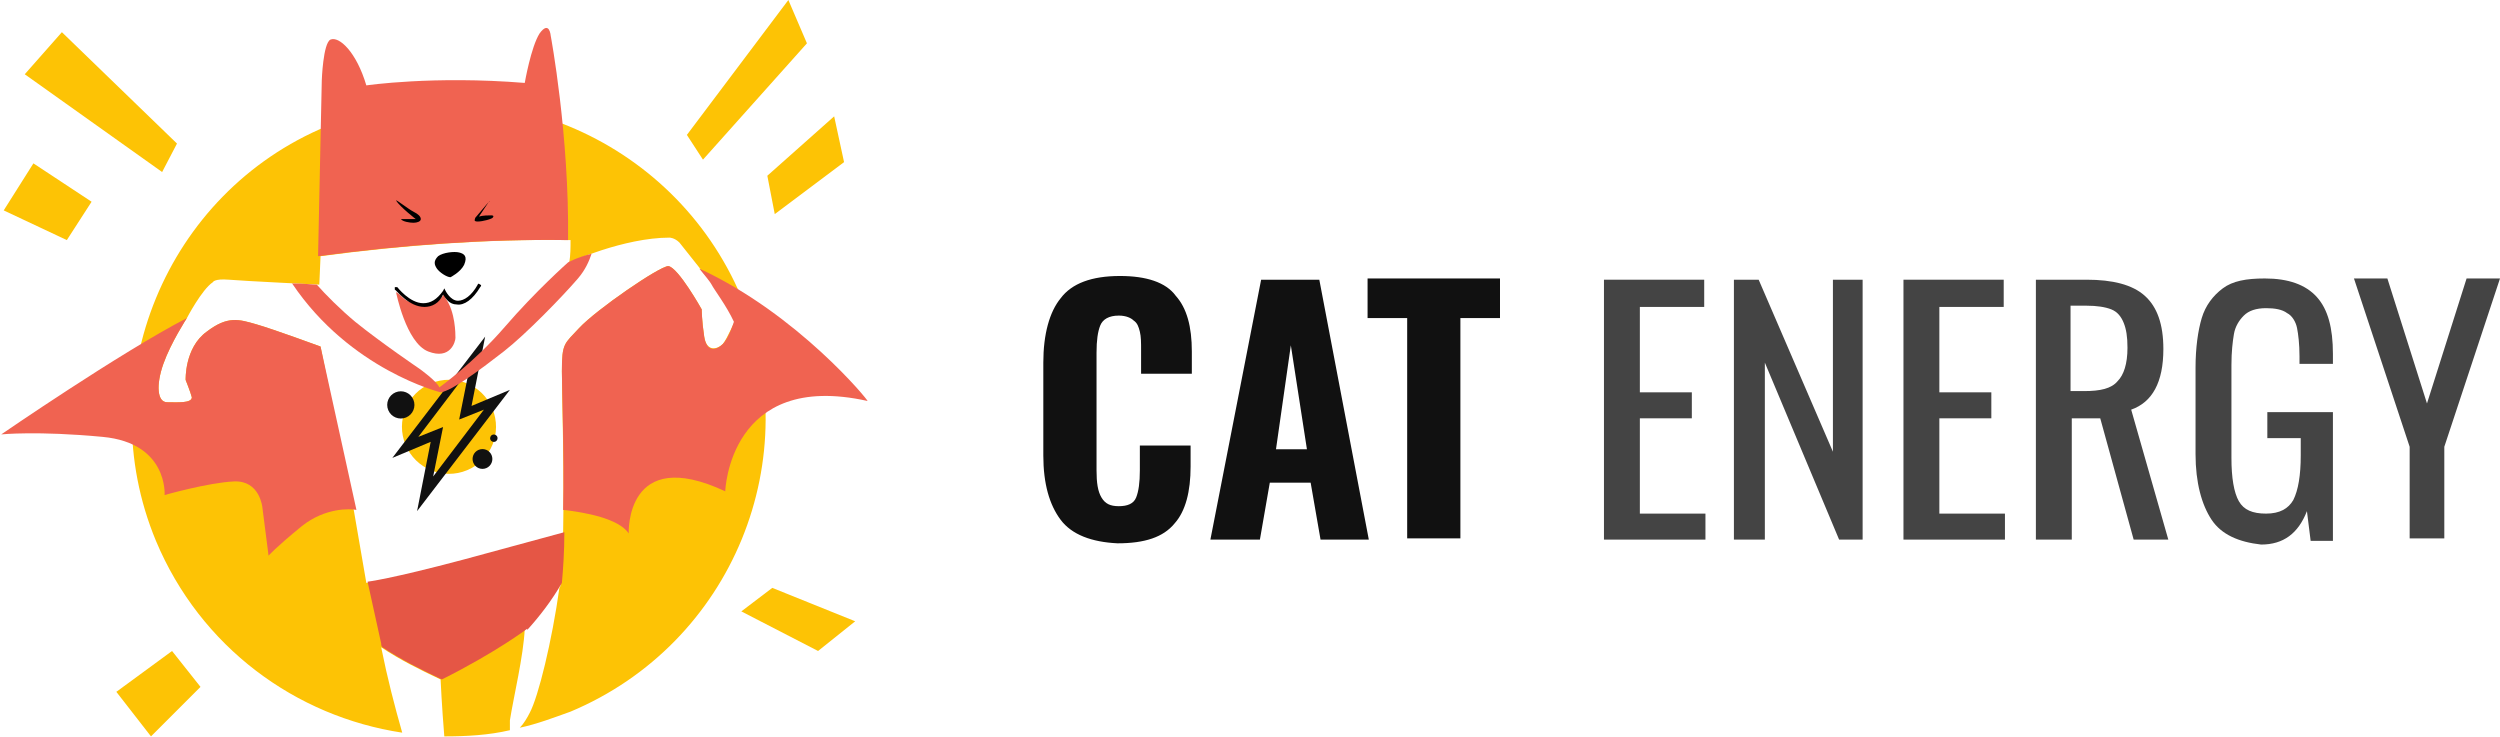
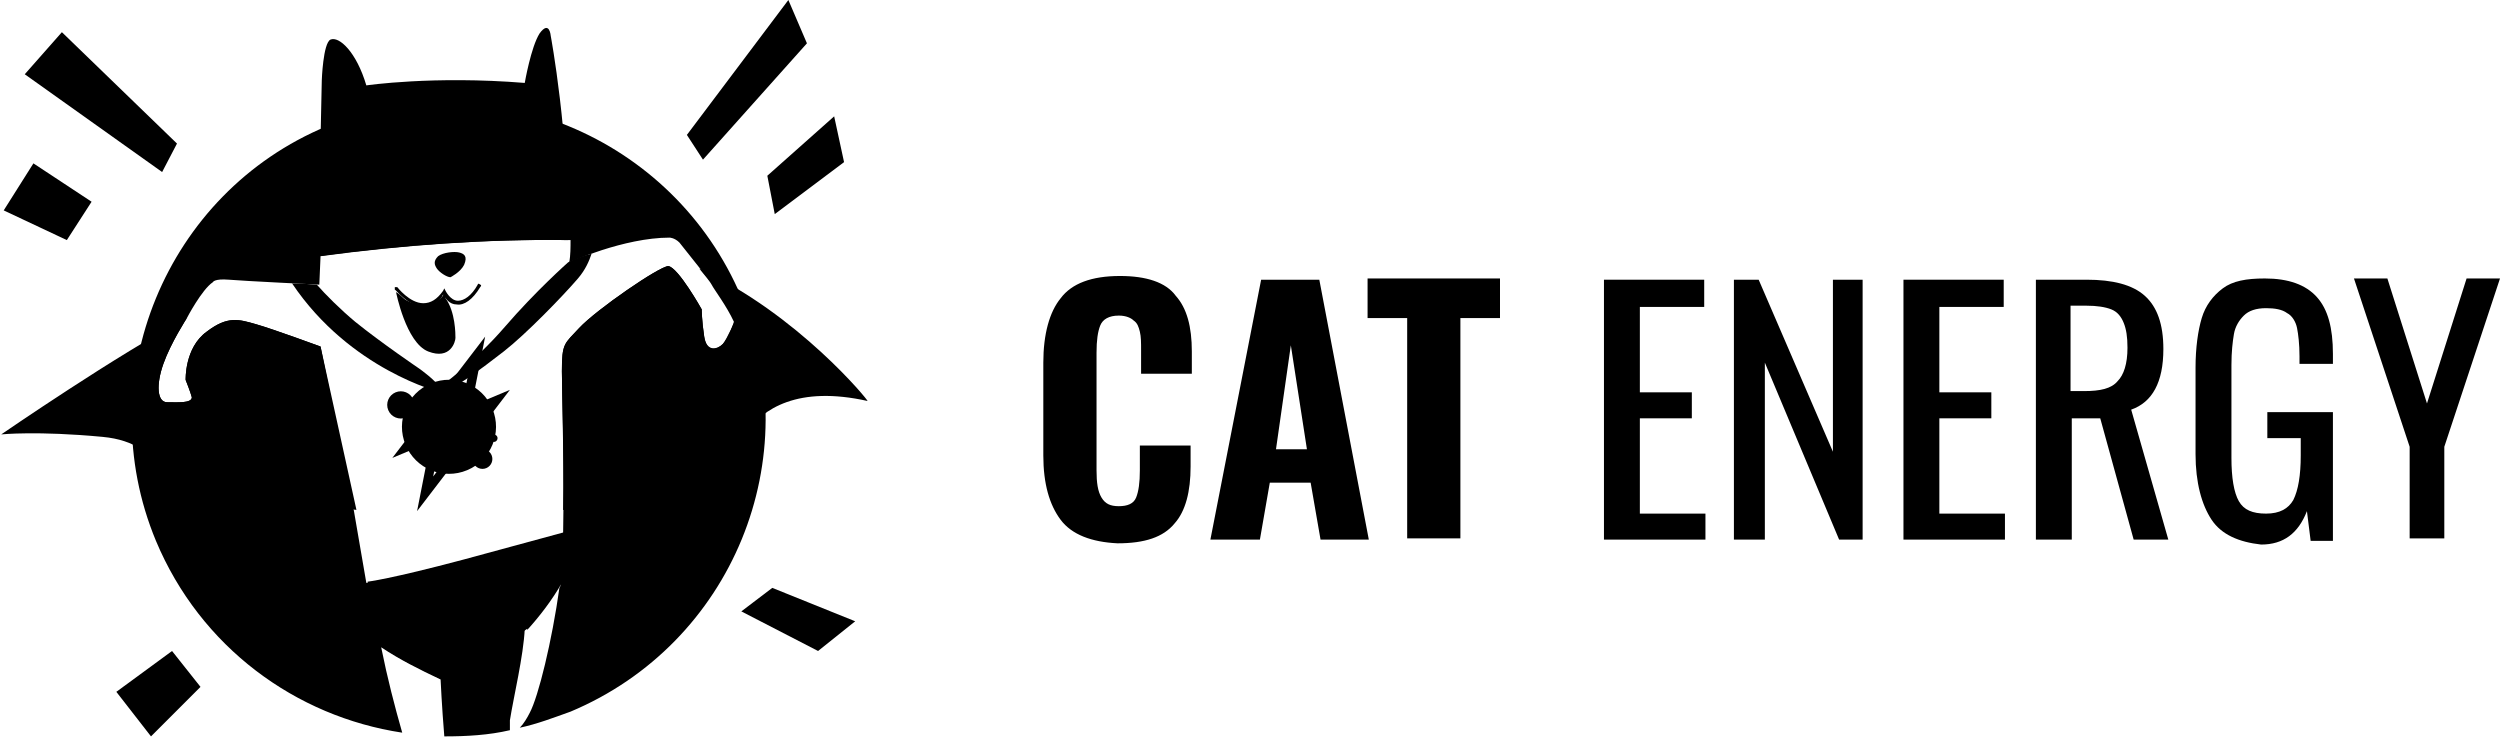
<svg xmlns="http://www.w3.org/2000/svg" version="1.1" id="Layer_1" x="0px" y="0px" viewBox="0 0 202 59.5" style="enable-background:new 0 0 202 59.5;" xml:space="preserve">
-   <style type="text/css">
-     .st0 {
-       fill: #FDC305;
-     }
-     .st1 {
-       fill: #F06351;
-     }
-     .st2 {
-       fill: #E55645;
-     }
-     .st3 {
-       fill: #111111;
-     }
-     .st4 {
-       fill: #444444;
-     }
-   </style>
-   <path class="st0" d="M59.9,24c-5.5-13-20.5-19.2-33.5-13.8S7.2,30.7,12.6,43.7c3.6,8.6,11.3,14.2,19.9,15.5   c-0.6-2.1-1.2-4.4-1.7-6.9c1.5,1,3.1,1.8,4.8,2.6c0,0,0,0,0,0c0,0,0.1,2.2,0.3,4.6c1.8,0,3.6-0.1,5.3-0.5c0-0.2,0-0.4,0-0.8   c0.3-1.9,1.1-5.2,1.2-7.4c1.1-1.1,2.1-2.3,2.9-3.7c0,0,0,0,0,0c0,0.1,0,0.3-0.1,0.4c-0.6,4.3-1.7,8.8-2.4,10.1   c-0.2,0.4-0.5,0.9-0.8,1.2c1.4-0.3,2.7-0.8,4.1-1.3C59.2,52,65.3,37,59.9,24z M58.4,27.8c-0.4,0.4-1.3,0.7-1.5-0.6S56.7,25,56.7,25   s-1.9-3.4-2.7-3.5c-0.7,0-5.8,3.5-7.2,5c-1.2,1.3-1.4,1.2-1.4,3.5c0,1.7,0.2,8.2,0.1,13.1v0v0c0,0-2.2,0.6-8.1,2.2   c-6,1.6-7.8,1.8-7.8,1.8l-1-5.8c0,0,0,0,0,0c0,0,0,0,0,0c0,0,0,0,0,0c0,0,0,0,0,0c0,0,0,0,0,0c0,0,0,0,0,0L25.9,28   c0,0-3.8-1.4-5.2-1.8c-1.4-0.4-2.3-0.7-4,0.6c-1.8,1.3-1.7,3.9-1.7,3.9s0.4,1,0.5,1.4c0,0.5-1.2,0.4-2,0.4s-0.9-1.4-0.3-3.1   c0.6-1.7,1.9-3.7,1.9-3.7s1.2-2.3,2.1-2.9c0,0,0.1-0.3,1.3-0.2c1.1,0.1,7.3,0.4,7.3,0.4l0.1-2.3c6.7-0.9,13.5-1.4,20.2-1.3   c0,0.6,0,1.2-0.1,1.8c0,0,4.4-2,8.1-2c0,0,0.4,0,0.8,0.4c0.3,0.4,2.4,3,2.7,3.4c0.2,0.4,1.2,1.7,1.8,3C59.3,26,58.8,27.3,58.4,27.8z   " />
-   <path class="st1" d="M56.5,21.7c0.5,0.6,0.9,1.1,1,1.3c0.2,0.4,1.2,1.7,1.8,3c0,0-0.4,1.3-0.9,1.8s-1.3,0.7-1.5-0.6S56.7,25,56.7,25   s-1.9-3.4-2.7-3.5c-0.7,0-5.8,3.5-7.2,5c-1.2,1.3-1.4,1.2-1.4,3.5c0,1.5,0.2,6.6,0.1,11.2c1.8,0.2,4.5,0.7,5.3,1.9   c0,0-0.3-7.2,7.8-3.4c0,0,0.3-9.8,11.5-7.3C70.2,32.4,64.5,25.4,56.5,21.7z" />
-   <path class="st1" d="M45.9,19.4c0.1-8.5-1.4-16.5-1.4-16.5s-0.1-1.3-0.9-0.2c-0.7,1.1-1.2,4-1.2,4C35,6.1,29.6,6.9,29.6,6.9   c-0.8-2.7-2.2-4-2.9-3.7C26.1,3.5,26,6.5,26,6.5l-0.3,14.2C32.4,19.8,39.2,19.3,45.9,19.4z" />
-   <path class="st2" d="M45.4,47.1c0.1-1.1,0.2-2.5,0.2-4.1c0,0-2.2,0.6-8.1,2.2c-6,1.6-7.8,1.8-7.8,1.8l1.1,5c0,0.1,0,0.2,0.1,0.3   c1.5,1,3.1,1.8,4.8,2.6c4.4-2.2,6.9-4.1,6.9-4.1c0,0,0,0,0,0.1C43.6,49.8,44.6,48.5,45.4,47.1z" />
+   <path d="M59.9,24c-5.5-13-20.5-19.2-33.5-13.8S7.2,30.7,12.6,43.7c3.6,8.6,11.3,14.2,19.9,15.5   c-0.6-2.1-1.2-4.4-1.7-6.9c1.5,1,3.1,1.8,4.8,2.6c0,0,0,0,0,0c0,0,0.1,2.2,0.3,4.6c1.8,0,3.6-0.1,5.3-0.5c0-0.2,0-0.4,0-0.8   c0.3-1.9,1.1-5.2,1.2-7.4c1.1-1.1,2.1-2.3,2.9-3.7c0,0,0,0,0,0c0,0.1,0,0.3-0.1,0.4c-0.6,4.3-1.7,8.8-2.4,10.1   c-0.2,0.4-0.5,0.9-0.8,1.2c1.4-0.3,2.7-0.8,4.1-1.3C59.2,52,65.3,37,59.9,24z M58.4,27.8c-0.4,0.4-1.3,0.7-1.5-0.6S56.7,25,56.7,25   s-1.9-3.4-2.7-3.5c-0.7,0-5.8,3.5-7.2,5c-1.2,1.3-1.4,1.2-1.4,3.5c0,1.7,0.2,8.2,0.1,13.1v0v0c0,0-2.2,0.6-8.1,2.2   c-6,1.6-7.8,1.8-7.8,1.8l-1-5.8c0,0,0,0,0,0c0,0,0,0,0,0c0,0,0,0,0,0c0,0,0,0,0,0c0,0,0,0,0,0c0,0,0,0,0,0L25.9,28   c0,0-3.8-1.4-5.2-1.8c-1.4-0.4-2.3-0.7-4,0.6c-1.8,1.3-1.7,3.9-1.7,3.9s0.4,1,0.5,1.4c0,0.5-1.2,0.4-2,0.4s-0.9-1.4-0.3-3.1   c0.6-1.7,1.9-3.7,1.9-3.7s1.2-2.3,2.1-2.9c0,0,0.1-0.3,1.3-0.2c1.1,0.1,7.3,0.4,7.3,0.4l0.1-2.3c6.7-0.9,13.5-1.4,20.2-1.3   c0,0.6,0,1.2-0.1,1.8c0,0,4.4-2,8.1-2c0,0,0.4,0,0.8,0.4c0.3,0.4,2.4,3,2.7,3.4c0.2,0.4,1.2,1.7,1.8,3C59.3,26,58.8,27.3,58.4,27.8z   " />
+   <path d="M56.5,21.7c0.5,0.6,0.9,1.1,1,1.3c0.2,0.4,1.2,1.7,1.8,3c0,0-0.4,1.3-0.9,1.8s-1.3,0.7-1.5-0.6S56.7,25,56.7,25   s-1.9-3.4-2.7-3.5c-0.7,0-5.8,3.5-7.2,5c-1.2,1.3-1.4,1.2-1.4,3.5c0,1.5,0.2,6.6,0.1,11.2c1.8,0.2,4.5,0.7,5.3,1.9   c0,0-0.3-7.2,7.8-3.4c0,0,0.3-9.8,11.5-7.3C70.2,32.4,64.5,25.4,56.5,21.7z" />
+   <path d="M45.9,19.4c0.1-8.5-1.4-16.5-1.4-16.5s-0.1-1.3-0.9-0.2c-0.7,1.1-1.2,4-1.2,4C35,6.1,29.6,6.9,29.6,6.9   c-0.8-2.7-2.2-4-2.9-3.7C26.1,3.5,26,6.5,26,6.5l-0.3,14.2C32.4,19.8,39.2,19.3,45.9,19.4z" />
+   <path d="M45.4,47.1c0.1-1.1,0.2-2.5,0.2-4.1c0,0-2.2,0.6-8.1,2.2c-6,1.6-7.8,1.8-7.8,1.8l1.1,5c0,0.1,0,0.2,0.1,0.3   c1.5,1,3.1,1.8,4.8,2.6c4.4-2.2,6.9-4.1,6.9-4.1c0,0,0,0,0,0.1C43.6,49.8,44.6,48.5,45.4,47.1z" />
  <path d="M32,16.2c0-0.1,1,0.7,1.4,0.9c0.4,0.2,0.6,0.4,0.6,0.6c0,0.2-0.3,0.3-0.6,0.3s-0.9-0.1-1-0.3c0,0,0.6,0,0.9,0h0.3   C33.7,17.8,32.3,16.7,32,16.2z" />
  <path d="M39.5,16.3c0,0-1.1,1.3-1.1,1.3c0,0.1-0.2,0.3,0.2,0.3c0.4,0,1.1-0.2,1.2-0.3c0.1-0.1,0.1-0.2-0.1-0.2c-0.2,0-0.7,0-1,0.1   L39.5,16.3C39.6,16.3,39.6,16.2,39.5,16.3z" />
  <path d="M36.4,22.4c0,0,0.8-0.4,1.1-1c0.3-0.7,0-0.9-0.4-1s-1.3,0-1.7,0.3c-0.4,0.4-0.3,0.7-0.1,1C35.5,22,36.1,22.4,36.4,22.4z" />
-   <path class="st1" d="M35.9,23.7c0,0-0.2,0.4-0.5,0.6c-0.2,0.2-0.6,0.4-1,0.4c-0.6,0-1.1-0.2-1.5-0.4c-0.2-0.1-0.4-0.3-0.5-0.4   c-0.2-0.2-0.4-0.3-0.4-0.3s0.8,4.1,2.6,4.8c1.8,0.7,2.2-0.8,2.2-1.1c0-0.3,0-2.1-0.8-3.2C36.1,23.6,36,23.8,35.9,23.7z" />
+   <path d="M35.9,23.7c0,0-0.2,0.4-0.5,0.6c-0.2,0.2-0.6,0.4-1,0.4c-0.6,0-1.1-0.2-1.5-0.4c-0.2-0.1-0.4-0.3-0.5-0.4   c-0.2-0.2-0.4-0.3-0.4-0.3s0.8,4.1,2.6,4.8c1.8,0.7,2.2-0.8,2.2-1.1c0-0.3,0-2.1-0.8-3.2C36.1,23.6,36,23.8,35.9,23.7z" />
  <g>
    <path d="M34.3,24.8C34.3,24.8,34.3,24.8,34.3,24.8c-1.3,0-2.3-1.4-2.4-1.4c0-0.1,0-0.2,0-0.2c0.1,0,0.2,0,0.2,0c0,0,1,1.3,2.1,1.3     c0,0,0,0,0,0c0.6,0,1.1-0.3,1.6-1l0.1-0.2l0.1,0.2c0,0,0.4,0.8,1,0.8c0.5,0,1.1-0.4,1.6-1.3c0-0.1,0.1-0.1,0.2,0     c0.1,0,0.1,0.1,0,0.2c-0.6,1-1.3,1.5-1.9,1.4c-0.6,0-0.9-0.5-1.1-0.8C35.5,24.5,34.9,24.8,34.3,24.8z" />
  </g>
  <ellipse transform="matrix(0.9227 -0.3855 0.3855 0.9227 -10.5155 16.6462)" class="st0" cx="36.3" cy="34.5" rx="3.8" ry="3.8" />
  <path class="st3" d="M41.2,31.5l-3.1,1.3l1.1-5.6l-7.5,9.8l3.1-1.3l-1.1,5.6L41.2,31.5z M33.8,35.3l4.1-5.4l-0.8,4l2-0.8L35,38.5   l0.8-4L33.8,35.3z" />
  <ellipse transform="matrix(0.9227 -0.3855 0.3855 0.9227 -10.1149 15.0347)" class="st3" cx="32.4" cy="32.7" rx="1.1" ry="1.1" />
  <ellipse transform="matrix(0.9227 -0.3855 0.3855 0.9227 -11.304 17.8881)" class="st3" cx="39" cy="37.1" rx="0.8" ry="0.8" />
  <ellipse transform="matrix(0.9227 -0.3855 0.3855 0.9227 -10.5603 18.1253)" class="st3" cx="39.9" cy="35.4" rx="0.3" ry="0.3" />
-   <path class="st1" d="M45.9,21.2c0,0-2.6,2.3-5.1,5.2s-5.3,4.9-5.3,4.9c-0.2-0.5-1.6-1.5-1.6-1.5s-3.1-2.1-5.2-3.8   c-1.2-1-2.4-2.2-3.1-3c-0.3,0-1.1-0.1-2-0.1c4.7,7,12,8.8,12,8.8c0.9-0.1,3.3-1.9,5.1-3.3c1.8-1.4,4.8-4.5,6-5.9   c0.6-0.7,0.9-1.4,1.1-2C46.6,20.8,45.9,21.2,45.9,21.2z" />
+   <path d="M45.9,21.2c0,0-2.6,2.3-5.1,5.2s-5.3,4.9-5.3,4.9c-0.2-0.5-1.6-1.5-1.6-1.5s-3.1-2.1-5.2-3.8   c-1.2-1-2.4-2.2-3.1-3c-0.3,0-1.1-0.1-2-0.1c4.7,7,12,8.8,12,8.8c0.9-0.1,3.3-1.9,5.1-3.3c1.8-1.4,4.8-4.5,6-5.9   c0.6-0.7,0.9-1.4,1.1-2C46.6,20.8,45.9,21.2,45.9,21.2z" />
  <polygon class="st0" points="65.2,3.5 56.8,12.9 55.5,10.9 63.7,0 " />
  <polygon class="st0" points="62.6,17.3 68.2,13.1 67.4,9.4 62,14.2 " />
  <polygon class="st0" points="59.9,49.4 66.1,52.6 69.1,50.2 62.4,47.5 " />
  <polygon class="st0" points="2,6 5,2.6 14.3,11.6 13.1,13.9 " />
  <polygon class="st0" points="7.4,16.3 2.7,13.2 0.3,17 5.4,19.4 " />
  <polygon class="st0" points="13.9,52.6 9.4,55.9 12.2,59.5 16.2,55.5 " />
-   <path class="st1" d="M25.9,28c0,0-3.8-1.4-5.2-1.8c-1.4-0.4-2.3-0.7-4,0.6c-1.8,1.3-1.7,3.9-1.7,3.9s0.4,1,0.5,1.4   c0,0.5-1.2,0.4-2,0.4s-0.9-1.4-0.3-3.1c0.6-1.7,1.9-3.7,1.9-3.7c-5.4,2.8-15,9.4-15,9.4s2.9-0.3,8.2,0.2c5.3,0.5,5,4.7,5,4.7   s3.5-1,5.6-1.1c2.1-0.1,2.3,2.1,2.3,2.1l0.5,3.9c0,0,0.5-0.6,2.7-2.4c1.9-1.5,3.9-1.4,4.4-1.3c0,0,0,0,0,0L25.9,28z" />
+   <path d="M25.9,28c0,0-3.8-1.4-5.2-1.8c-1.4-0.4-2.3-0.7-4,0.6c-1.8,1.3-1.7,3.9-1.7,3.9s0.4,1,0.5,1.4   c0,0.5-1.2,0.4-2,0.4s-0.9-1.4-0.3-3.1c0.6-1.7,1.9-3.7,1.9-3.7c-5.4,2.8-15,9.4-15,9.4s2.9-0.3,8.2,0.2c5.3,0.5,5,4.7,5,4.7   s3.5-1,5.6-1.1c2.1-0.1,2.3,2.1,2.3,2.1l0.5,3.9c0,0,0.5-0.6,2.7-2.4c1.9-1.5,3.9-1.4,4.4-1.3c0,0,0,0,0,0L25.9,28z" />
  <g>
-     <path class="st3" d="M85.7,42c-0.9-1.2-1.4-2.9-1.4-5.2v-7.5c0-2.3,0.5-4.1,1.4-5.2c0.9-1.2,2.5-1.8,4.8-1.8c2.1,0,3.7,0.5,4.5,1.6     c0.9,1,1.3,2.5,1.3,4.5v1.8h-4.1v-1.9c0-0.6,0-1.1-0.1-1.5c-0.1-0.4-0.2-0.7-0.5-0.9c-0.2-0.2-0.6-0.4-1.2-0.4     c-0.8,0-1.3,0.3-1.5,0.8c-0.2,0.5-0.3,1.2-0.3,2.2v9.5c0,1,0.1,1.7,0.4,2.2c0.3,0.5,0.7,0.7,1.4,0.7c0.7,0,1.2-0.2,1.4-0.7     c0.2-0.5,0.3-1.2,0.3-2.2v-2h4.1v1.7c0,2-0.4,3.6-1.3,4.6c-0.9,1.1-2.4,1.6-4.6,1.6C88.2,43.8,86.6,43.2,85.7,42z" />
+     <path d="M85.7,42c-0.9-1.2-1.4-2.9-1.4-5.2v-7.5c0-2.3,0.5-4.1,1.4-5.2c0.9-1.2,2.5-1.8,4.8-1.8c2.1,0,3.7,0.5,4.5,1.6     c0.9,1,1.3,2.5,1.3,4.5v1.8h-4.1v-1.9c0-0.6,0-1.1-0.1-1.5c-0.1-0.4-0.2-0.7-0.5-0.9c-0.2-0.2-0.6-0.4-1.2-0.4     c-0.8,0-1.3,0.3-1.5,0.8c-0.2,0.5-0.3,1.2-0.3,2.2v9.5c0,1,0.1,1.7,0.4,2.2c0.3,0.5,0.7,0.7,1.4,0.7c0.7,0,1.2-0.2,1.4-0.7     c0.2-0.5,0.3-1.2,0.3-2.2v-2h4.1v1.7c0,2-0.4,3.6-1.3,4.6c-0.9,1.1-2.4,1.6-4.6,1.6C88.2,43.8,86.6,43.2,85.7,42z" />
    <path class="st3" d="M101.9,22.6h4.7l4,21h-3.9l-0.8-4.6h-3.3l-0.8,4.6h-4L101.9,22.6z M105.6,36.3l-1.3-8.4l-1.2,8.4H105.6z" />
    <path class="st3" d="M113.7,25.7h-3.2v-3.2h10.7v3.2H118v17.8h-4.3V25.7z" />
    <path class="st4" d="M129.6,22.6h8.1v2.2h-5.2v6.9h4.2v2.1h-4.2v7.7h5.3v2.1h-8.2V22.6z" />
    <path class="st4" d="M140.1,22.6h2l6,13.9V22.6h2.4v21h-1.9l-6-14.3v14.3h-2.5V22.6z" />
    <path class="st4" d="M153.8,22.6h8.1v2.2h-5.2v6.9h4.2v2.1h-4.2v7.7h5.3v2.1h-8.2V22.6z" />
-     <path class="st4" d="M164.4,22.6h4.2c2.1,0,3.7,0.4,4.7,1.3c1,0.9,1.5,2.3,1.5,4.3c0,2.7-0.9,4.3-2.6,4.9l3,10.5h-2.8l-2.7-9.8     h-2.3v9.8h-2.9V22.6z M168.4,31.6c1.3,0,2.2-0.2,2.7-0.8c0.5-0.5,0.8-1.4,0.8-2.7c0-0.9-0.1-1.5-0.3-2c-0.2-0.5-0.5-0.9-1-1.1     c-0.5-0.2-1.2-0.3-2-0.3h-1.3v6.9H168.4z" />
-     <path class="st4" d="M178.7,42c-0.8-1.2-1.3-3-1.3-5.3v-7c0-1.6,0.2-3,0.5-4c0.3-1,0.9-1.8,1.7-2.4c0.8-0.6,1.9-0.8,3.4-0.8     c1.9,0,3.3,0.5,4.2,1.5c0.9,1,1.3,2.5,1.3,4.6v0.8h-2.7v-0.6c0-1-0.1-1.8-0.2-2.3c-0.1-0.5-0.4-1-0.8-1.2c-0.4-0.3-1-0.4-1.7-0.4     c-0.8,0-1.4,0.2-1.8,0.6c-0.4,0.4-0.7,0.9-0.8,1.5c-0.1,0.6-0.2,1.4-0.2,2.5V37c0,1.6,0.2,2.8,0.6,3.5c0.4,0.7,1.1,1,2.2,1     c1.1,0,1.8-0.4,2.2-1.1c0.4-0.8,0.6-2,0.6-3.6v-1.4h-2.7v-2.1h5.3v10.4h-1.8l-0.3-2.4c-0.7,1.8-1.9,2.7-3.7,2.7     C180.9,43.8,179.5,43.2,178.7,42z" />
+     <path d="M164.4,22.6h4.2c2.1,0,3.7,0.4,4.7,1.3c1,0.9,1.5,2.3,1.5,4.3c0,2.7-0.9,4.3-2.6,4.9l3,10.5h-2.8l-2.7-9.8     h-2.3v9.8h-2.9V22.6z M168.4,31.6c1.3,0,2.2-0.2,2.7-0.8c0.5-0.5,0.8-1.4,0.8-2.7c0-0.9-0.1-1.5-0.3-2c-0.2-0.5-0.5-0.9-1-1.1     c-0.5-0.2-1.2-0.3-2-0.3h-1.3v6.9H168.4z" />
+     <path d="M178.7,42c-0.8-1.2-1.3-3-1.3-5.3v-7c0-1.6,0.2-3,0.5-4c0.3-1,0.9-1.8,1.7-2.4c0.8-0.6,1.9-0.8,3.4-0.8     c1.9,0,3.3,0.5,4.2,1.5c0.9,1,1.3,2.5,1.3,4.6v0.8h-2.7v-0.6c0-1-0.1-1.8-0.2-2.3c-0.1-0.5-0.4-1-0.8-1.2c-0.4-0.3-1-0.4-1.7-0.4     c-0.8,0-1.4,0.2-1.8,0.6c-0.4,0.4-0.7,0.9-0.8,1.5c-0.1,0.6-0.2,1.4-0.2,2.5V37c0,1.6,0.2,2.8,0.6,3.5c0.4,0.7,1.1,1,2.2,1     c1.1,0,1.8-0.4,2.2-1.1c0.4-0.8,0.6-2,0.6-3.6v-1.4h-2.7v-2.1h5.3v10.4h-1.8l-0.3-2.4c-0.7,1.8-1.9,2.7-3.7,2.7     C180.9,43.8,179.5,43.2,178.7,42z" />
    <path class="st4" d="M194.7,36.1l-4.5-13.6h2.7l3.2,10.1l3.2-10.1h2.7l-4.5,13.6v7.4h-2.8V36.1z" />
  </g>
</svg>
